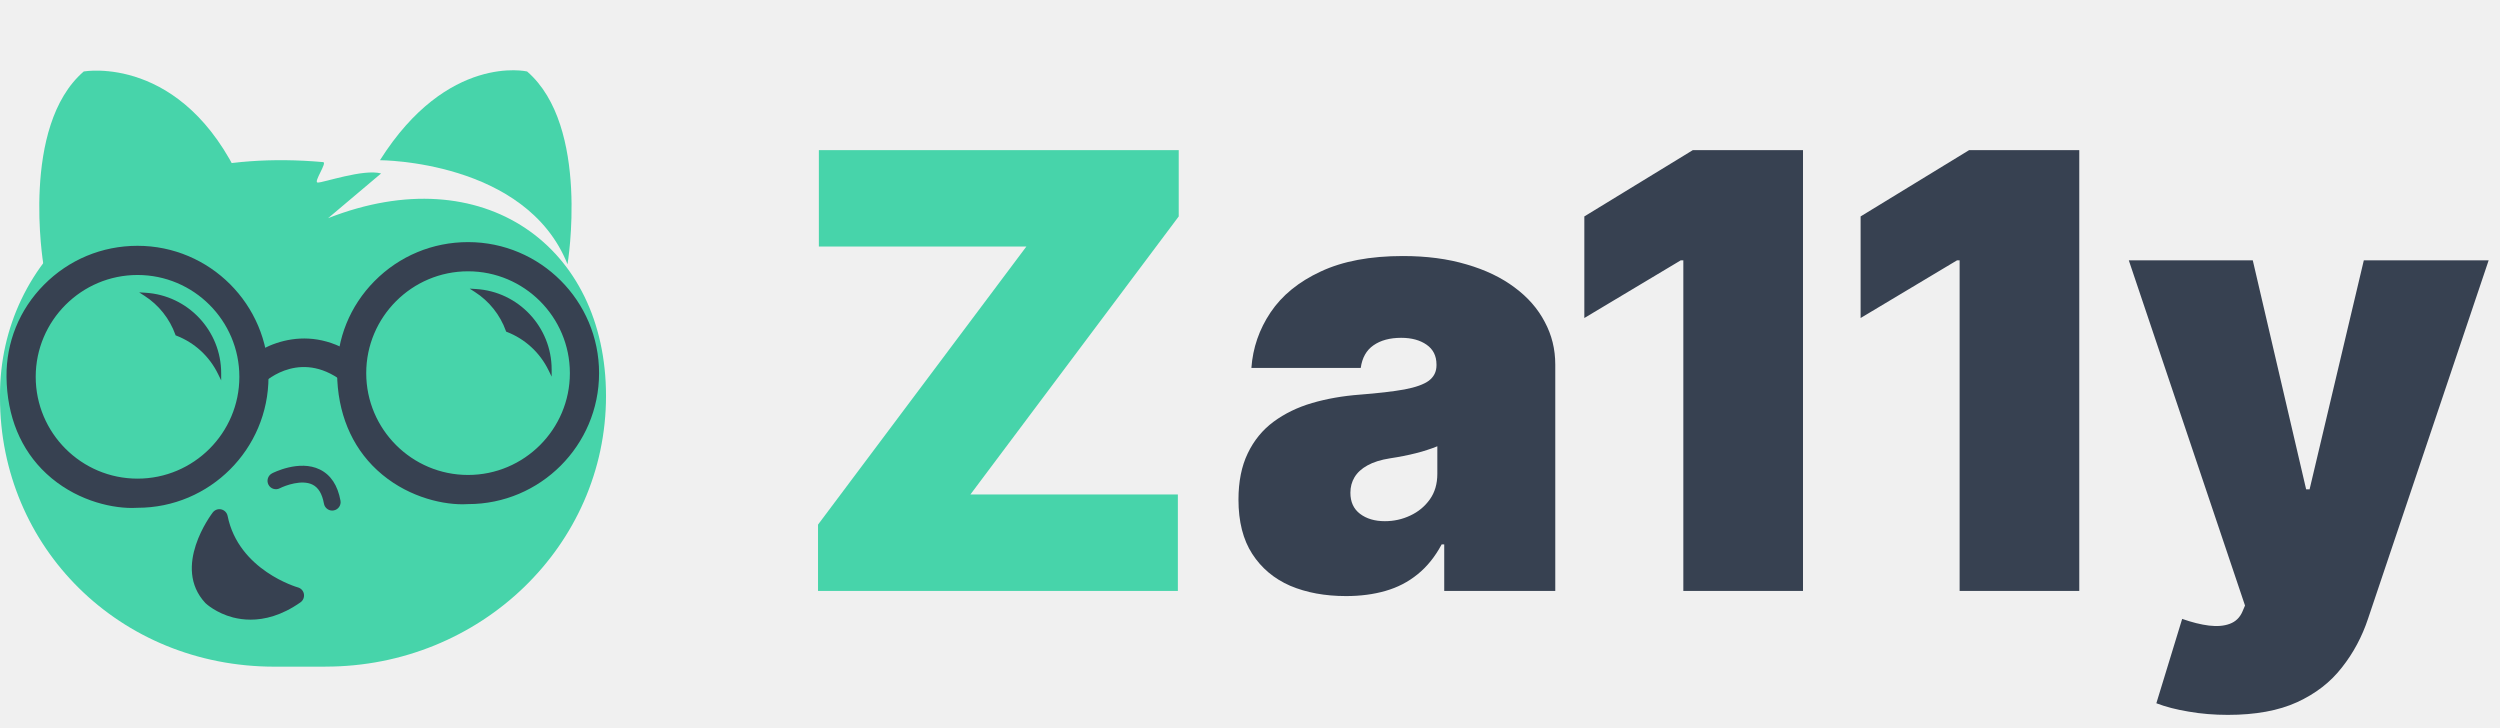
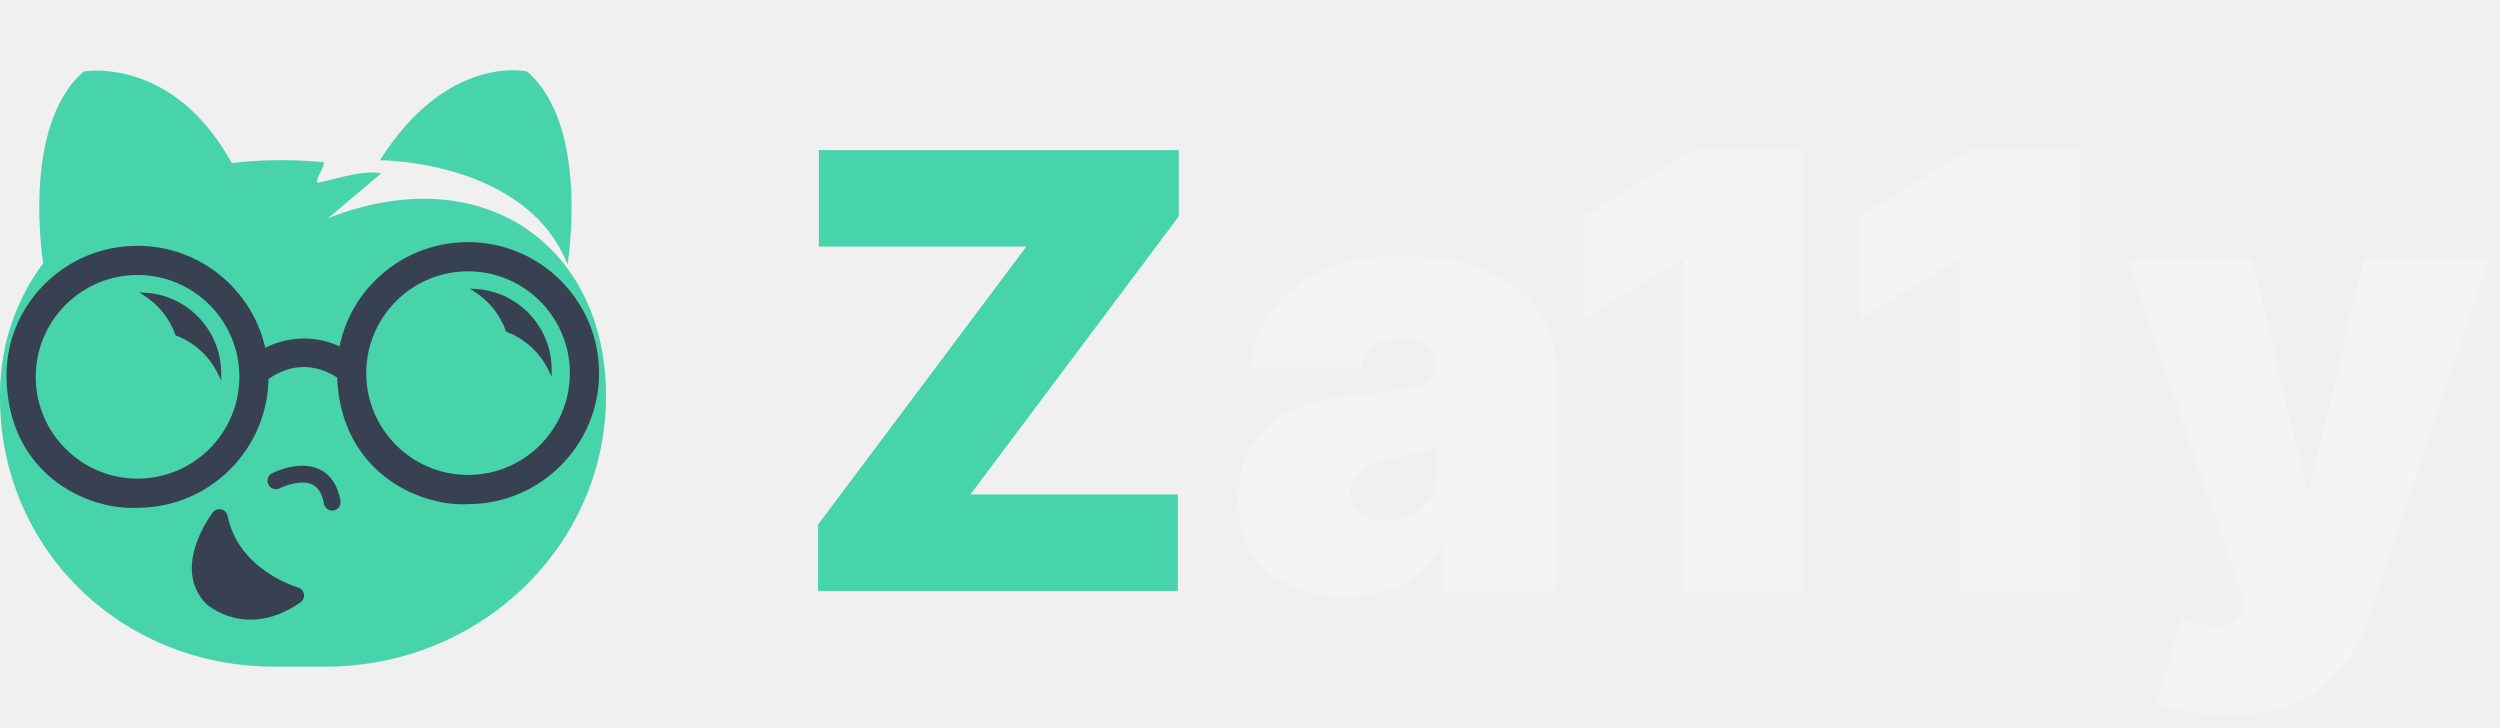
<svg xmlns="http://www.w3.org/2000/svg" width="165" height="48" viewBox="0 0 165 48" fill="none">
  <g clip-path="url(#clip0_1037_2063)">
    <path d="M21.487 44H18.111C7.887 44 0 36.12 0 26.254V26.07C0 17.201 7.675 9.48 21.328 10.699C21.615 10.724 20.673 12.03 20.963 12.049C21.3 12.074 23.99 11.129 25.153 11.447L21.655 14.399C31.914 10.372 39.997 16.269 39.997 26.135C39.997 36.001 31.708 43.997 21.484 43.997L21.487 44Z" fill="#47D4AA" />
    <path d="M14.486 24.633C13.909 23.454 12.902 22.526 11.674 22.049C11.284 20.961 10.545 20.041 9.588 19.427C12.322 19.592 14.486 21.858 14.486 24.633Z" fill="#374151" />
    <path d="M14.595 25.1L14.389 24.68C13.819 23.514 12.843 22.616 11.636 22.151L11.59 22.133L11.574 22.086C11.197 21.035 10.474 20.122 9.532 19.521L9.183 19.296L9.598 19.321C12.4 19.489 14.598 21.821 14.598 24.633V25.104L14.595 25.1ZM11.758 21.965C12.846 22.398 13.753 23.168 14.355 24.165C14.143 21.815 12.329 19.904 9.991 19.574C10.789 20.184 11.409 21.017 11.758 21.961V21.965Z" fill="#374151" />
    <path d="M9.077 16.335C4.361 16.335 0.486 20.157 0.539 24.873C0.611 31.298 5.926 33.611 9.077 33.408C13.79 33.408 17.612 29.586 17.612 24.873C17.612 20.16 13.79 16.335 9.077 16.335ZM9.077 31.703C5.305 31.703 2.247 28.645 2.247 24.873C2.247 21.101 5.305 18.043 9.077 18.043C12.849 18.043 15.907 21.101 15.907 24.873C15.907 28.645 12.849 31.703 9.077 31.703Z" fill="#374151" />
    <path d="M8.713 33.526C7.157 33.526 4.878 32.947 3.064 31.263C1.368 29.689 0.458 27.479 0.43 24.87C0.405 22.591 1.281 20.434 2.896 18.801C4.542 17.136 6.736 16.223 9.077 16.223C13.844 16.223 17.721 20.101 17.721 24.87C17.721 29.639 13.844 33.514 9.077 33.514C8.962 33.52 8.84 33.526 8.713 33.526ZM9.077 16.441C6.795 16.441 4.654 17.335 3.052 18.956C1.478 20.549 0.623 22.647 0.648 24.87C0.676 27.416 1.565 29.574 3.214 31.104C5.125 32.875 7.565 33.395 9.071 33.299C13.725 33.299 17.506 29.517 17.506 24.87C17.506 20.222 13.725 16.441 9.077 16.441ZM9.077 31.812C5.252 31.812 2.138 28.698 2.138 24.873C2.138 21.048 5.252 17.934 9.077 17.934C12.902 17.934 16.016 21.048 16.016 24.873C16.016 28.698 12.902 31.812 9.077 31.812ZM9.077 18.149C5.371 18.149 2.357 21.163 2.357 24.87C2.357 28.576 5.371 31.59 9.077 31.59C12.784 31.59 15.798 28.576 15.798 24.87C15.798 21.163 12.784 18.149 9.077 18.149Z" fill="#374151" />
    <path d="M36.303 24.39C35.726 23.211 34.719 22.282 33.491 21.805C33.102 20.718 32.363 19.798 31.406 19.184C34.14 19.349 36.303 21.615 36.303 24.39Z" fill="#374151" />
    <path d="M36.409 24.857L36.203 24.436C35.633 23.27 34.657 22.373 33.451 21.905L33.404 21.887L33.388 21.84C33.011 20.789 32.288 19.876 31.347 19.274L30.997 19.05L31.412 19.075C34.215 19.243 36.409 21.578 36.409 24.387V24.857ZM33.575 21.721C34.663 22.154 35.571 22.924 36.172 23.922C35.96 21.572 34.146 19.661 31.808 19.33C32.606 19.941 33.226 20.774 33.575 21.718V21.721Z" fill="#374151" />
    <path d="M30.892 16.089C26.175 16.089 22.3 19.91 22.354 24.627C22.425 31.051 27.74 33.364 30.892 33.162C35.605 33.162 39.426 29.34 39.426 24.627C39.426 19.913 35.605 16.089 30.892 16.089ZM30.892 31.456C27.12 31.456 24.062 28.398 24.062 24.627C24.062 20.855 27.12 17.797 30.892 17.797C34.663 17.797 37.721 20.855 37.721 24.627C37.721 28.398 34.663 31.456 30.892 31.456Z" fill="#374151" />
    <path d="M30.53 33.283C28.974 33.283 26.696 32.703 24.881 31.02C23.186 29.446 22.276 27.236 22.247 24.627C22.223 22.348 23.099 20.191 24.713 18.557C26.359 16.893 28.554 15.979 30.895 15.979C35.661 15.979 39.539 19.857 39.539 24.627C39.539 29.396 35.661 33.271 30.895 33.271C30.779 33.277 30.658 33.283 30.53 33.283ZM30.892 16.198C28.61 16.198 26.468 17.092 24.866 18.713C23.292 20.306 22.438 22.404 22.463 24.627C22.491 27.173 23.379 29.331 25.028 30.861C26.936 32.632 29.373 33.152 30.885 33.056C35.539 33.056 39.32 29.274 39.32 24.627C39.32 19.979 35.539 16.198 30.892 16.198ZM30.892 31.566C27.067 31.566 23.953 28.451 23.953 24.627C23.953 20.802 27.067 17.688 30.892 17.688C34.716 17.688 37.83 20.802 37.83 24.627C37.83 28.451 34.716 31.566 30.892 31.566ZM30.892 17.906C27.185 17.906 24.171 20.92 24.171 24.627C24.171 28.333 27.185 31.347 30.892 31.347C34.598 31.347 37.612 28.333 37.612 24.627C37.612 20.92 34.598 17.906 30.892 17.906Z" fill="#374151" />
    <path d="M22.84 25.356C19.991 22.965 17.609 25.069 17.347 25.315L16.038 23.953C17.335 22.7 20.68 21.079 24.052 23.91L22.84 25.356Z" fill="#374151" />
    <path d="M21.926 33.698C21.665 33.698 21.431 33.511 21.381 33.243C21.262 32.588 21.013 32.176 20.62 31.983C19.916 31.637 18.828 32.042 18.466 32.226C18.195 32.367 17.858 32.261 17.718 31.989C17.578 31.718 17.684 31.385 17.955 31.241C18.027 31.204 19.751 30.322 21.107 30.986C21.83 31.338 22.288 32.033 22.472 33.043C22.528 33.346 22.325 33.635 22.026 33.688C21.992 33.695 21.958 33.698 21.926 33.698Z" fill="#374151" />
    <path d="M14.486 34.159C14.486 34.159 12.039 37.354 13.959 39.421C13.959 39.421 16.269 41.584 19.52 39.302C19.52 39.302 15.284 38.143 14.486 34.159Z" fill="#374151" />
    <path d="M16.54 40.898C16.1 40.898 15.711 40.836 15.38 40.752C14.274 40.465 13.607 39.851 13.579 39.823C13.569 39.814 13.56 39.804 13.55 39.795C11.337 37.416 13.931 33.969 14.043 33.822C14.174 33.651 14.395 33.57 14.604 33.62C14.816 33.67 14.978 33.835 15.022 34.05C15.745 37.641 19.623 38.76 19.663 38.769C19.869 38.825 20.025 38.997 20.059 39.209C20.093 39.421 20.006 39.633 19.832 39.754C18.582 40.633 17.447 40.898 16.534 40.898H16.54ZM14.345 39.028C14.504 39.168 16.019 40.415 18.248 39.402C17.048 38.841 15.206 37.666 14.314 35.506C13.831 36.484 13.379 37.971 14.342 39.031L14.345 39.028Z" fill="#374151" />
    <path d="M2.862 17.441C2.862 17.441 1.34 8.333 5.527 4.717C5.527 4.717 12.036 3.542 15.904 11.974C15.904 11.974 8.429 11.622 2.858 17.441H2.862Z" fill="#47D4AA" />
    <path d="M37.456 17.441C37.456 17.441 38.974 8.336 34.788 4.717C34.788 4.717 29.548 3.498 25.078 10.574C25.078 10.574 34.719 10.574 37.456 17.441Z" fill="#47D4AA" />
  </g>
  <path d="M53.989 39V34.625L67.739 16.273H54.045V9.909H77.796V14.284L64.046 32.636H77.739V39H53.989Z" fill="#47D4AA" />
-   <path d="M88.842 39.341C87.45 39.341 86.219 39.114 85.148 38.659C84.088 38.195 83.254 37.494 82.648 36.557C82.042 35.619 81.739 34.426 81.739 32.977C81.739 31.784 81.943 30.766 82.35 29.923C82.757 29.071 83.326 28.375 84.055 27.835C84.784 27.296 85.631 26.884 86.597 26.599C87.573 26.315 88.624 26.131 89.751 26.046C90.972 25.951 91.952 25.837 92.691 25.704C93.439 25.562 93.979 25.368 94.31 25.122C94.642 24.866 94.808 24.53 94.808 24.114V24.057C94.808 23.489 94.59 23.053 94.154 22.75C93.719 22.447 93.16 22.296 92.478 22.296C91.73 22.296 91.119 22.461 90.646 22.793C90.182 23.115 89.902 23.612 89.808 24.284H82.592C82.686 22.958 83.108 21.737 83.856 20.619C84.613 19.492 85.717 18.593 87.165 17.921C88.614 17.239 90.423 16.898 92.592 16.898C94.154 16.898 95.556 17.082 96.796 17.452C98.037 17.812 99.093 18.318 99.964 18.972C100.835 19.616 101.498 20.373 101.952 21.244C102.416 22.106 102.648 23.044 102.648 24.057V39H95.319V35.932H95.148C94.713 36.746 94.183 37.404 93.558 37.906C92.942 38.408 92.237 38.773 91.441 39C90.655 39.227 89.789 39.341 88.842 39.341ZM91.398 34.398C91.995 34.398 92.554 34.275 93.075 34.028C93.605 33.782 94.036 33.427 94.367 32.963C94.699 32.499 94.864 31.936 94.864 31.273V29.454C94.656 29.54 94.433 29.62 94.197 29.696C93.969 29.772 93.723 29.843 93.458 29.909C93.202 29.975 92.928 30.037 92.634 30.094C92.35 30.151 92.052 30.203 91.739 30.25C91.133 30.345 90.636 30.501 90.248 30.719C89.869 30.927 89.585 31.188 89.396 31.5C89.216 31.803 89.126 32.144 89.126 32.523C89.126 33.129 89.339 33.593 89.765 33.915C90.191 34.237 90.736 34.398 91.398 34.398ZM118.998 9.909V39H111.1V17.182H110.93L104.566 20.989V14.284L111.725 9.909H118.998ZM137.232 9.909V39H129.335V17.182H129.164L122.8 20.989V14.284L129.96 9.909H137.232ZM147.035 47.182C146.135 47.182 145.278 47.111 144.464 46.969C143.649 46.836 142.934 46.651 142.319 46.415L144.023 40.847C144.667 41.074 145.254 41.221 145.785 41.287C146.325 41.353 146.784 41.315 147.163 41.173C147.551 41.031 147.83 40.761 148.001 40.364L148.171 39.966L140.501 17.182H148.683L152.205 32.295H152.433L156.012 17.182H164.251L156.296 40.818C155.898 42.021 155.321 43.1 154.563 44.057C153.815 45.023 152.83 45.785 151.609 46.344C150.387 46.903 148.862 47.182 147.035 47.182Z" fill="#374151" />
+   <path d="M88.842 39.341C87.45 39.341 86.219 39.114 85.148 38.659C84.088 38.195 83.254 37.494 82.648 36.557C82.042 35.619 81.739 34.426 81.739 32.977C81.739 31.784 81.943 30.766 82.35 29.923C82.757 29.071 83.326 28.375 84.055 27.835C84.784 27.296 85.631 26.884 86.597 26.599C87.573 26.315 88.624 26.131 89.751 26.046C90.972 25.951 91.952 25.837 92.691 25.704C93.439 25.562 93.979 25.368 94.31 25.122C94.642 24.866 94.808 24.53 94.808 24.114V24.057C94.808 23.489 94.59 23.053 94.154 22.75C93.719 22.447 93.16 22.296 92.478 22.296C91.73 22.296 91.119 22.461 90.646 22.793C90.182 23.115 89.902 23.612 89.808 24.284H82.592C82.686 22.958 83.108 21.737 83.856 20.619C84.613 19.492 85.717 18.593 87.165 17.921C88.614 17.239 90.423 16.898 92.592 16.898C94.154 16.898 95.556 17.082 96.796 17.452C98.037 17.812 99.093 18.318 99.964 18.972C100.835 19.616 101.498 20.373 101.952 21.244C102.416 22.106 102.648 23.044 102.648 24.057V39H95.319V35.932H95.148C94.713 36.746 94.183 37.404 93.558 37.906C92.942 38.408 92.237 38.773 91.441 39C90.655 39.227 89.789 39.341 88.842 39.341ZM91.398 34.398C91.995 34.398 92.554 34.275 93.075 34.028C93.605 33.782 94.036 33.427 94.367 32.963C94.699 32.499 94.864 31.936 94.864 31.273V29.454C94.656 29.54 94.433 29.62 94.197 29.696C93.969 29.772 93.723 29.843 93.458 29.909C93.202 29.975 92.928 30.037 92.634 30.094C92.35 30.151 92.052 30.203 91.739 30.25C91.133 30.345 90.636 30.501 90.248 30.719C89.869 30.927 89.585 31.188 89.396 31.5C89.216 31.803 89.126 32.144 89.126 32.523C89.126 33.129 89.339 33.593 89.765 33.915C90.191 34.237 90.736 34.398 91.398 34.398ZM118.998 9.909V39H111.1V17.182H110.93L104.566 20.989V14.284L111.725 9.909H118.998ZM137.232 9.909V39H129.335V17.182H129.164L122.8 20.989V14.284L129.96 9.909H137.232ZM147.035 47.182C146.135 47.182 145.278 47.111 144.464 46.969C143.649 46.836 142.934 46.651 142.319 46.415L144.023 40.847C144.667 41.074 145.254 41.221 145.785 41.287C146.325 41.353 146.784 41.315 147.163 41.173C147.551 41.031 147.83 40.761 148.001 40.364L148.171 39.966L140.501 17.182H148.683L152.205 32.295H152.433L156.012 17.182H164.251L156.296 40.818C155.898 42.021 155.321 43.1 154.563 44.057C153.815 45.023 152.83 45.785 151.609 46.344C150.387 46.903 148.862 47.182 147.035 47.182Z" fill="#f3f4f6" />
  <defs>
    <clipPath id="clip0_1037_2063">
      <rect width="40" height="40" fill="white" transform="translate(0 4)" />
    </clipPath>
  </defs>
</svg>
